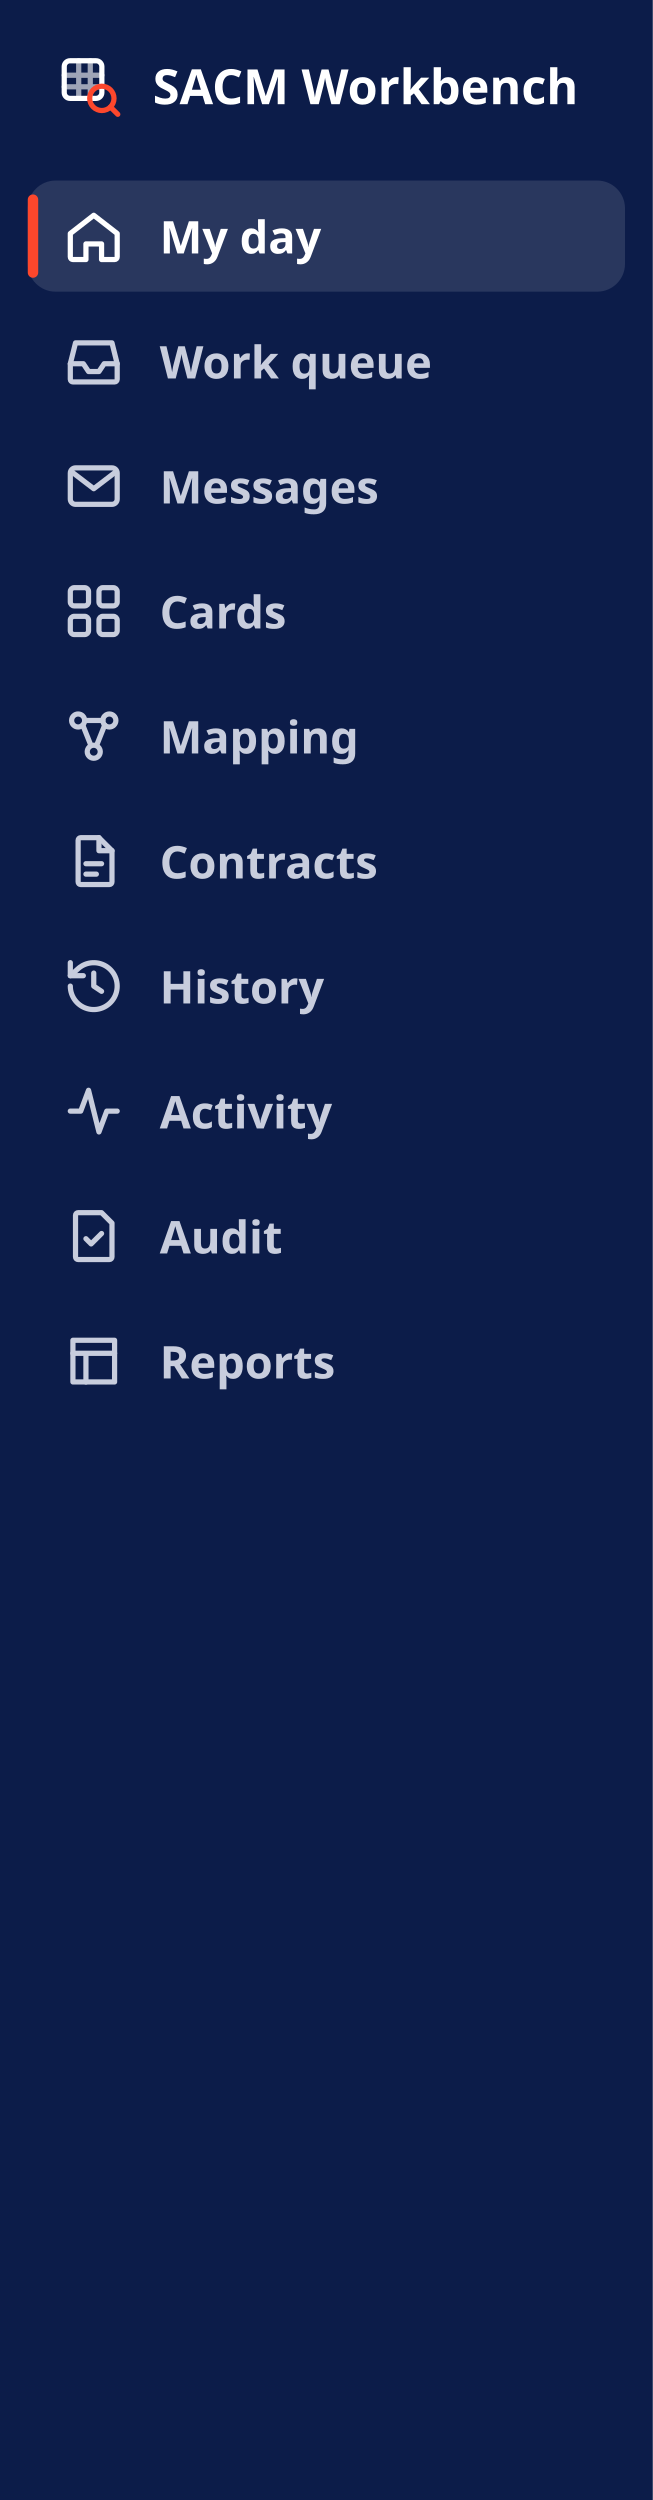
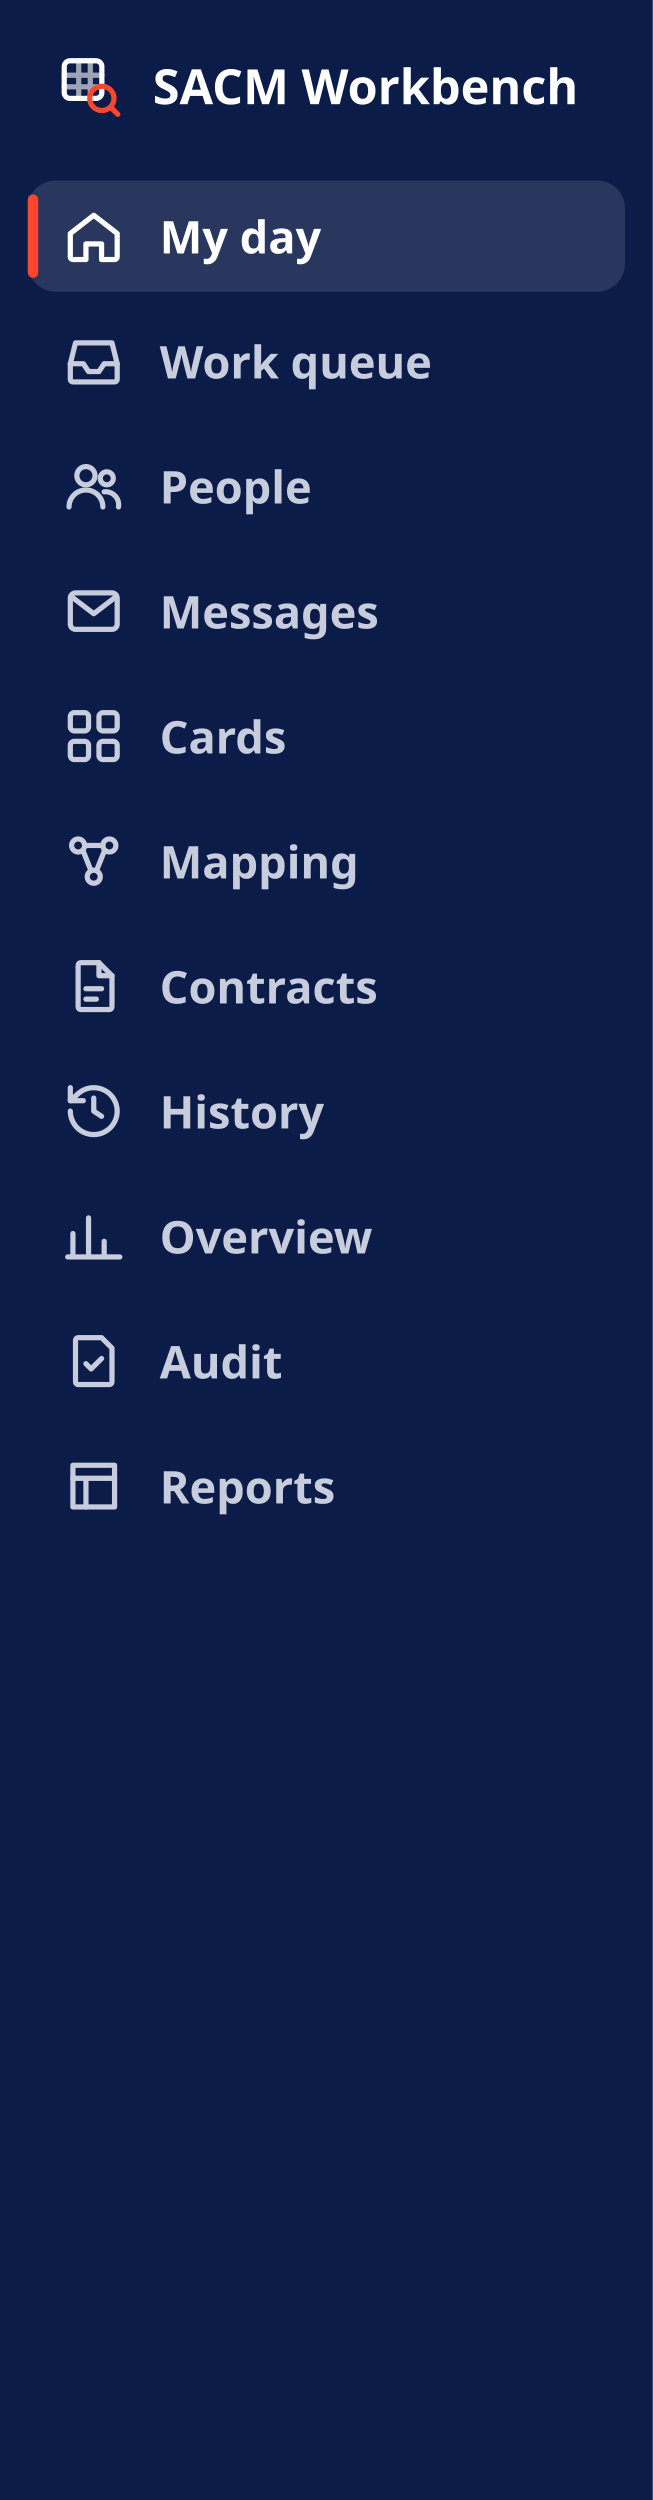
<svg xmlns="http://www.w3.org/2000/svg" width="188" height="720" viewBox="0 0 188 720">
  <rect width="188" height="720" fill="#0c1c49" />
  <g transform="translate(16 15) scale(0.8333)" fill="none" stroke="#ffffff" stroke-width="1.8" stroke-linecap="round" stroke-linejoin="round">
    <rect x="3" y="3" width="13" height="13" rx="2" />
    <path d="M3 8h13M3 12h13M8 3v13M12 3v13" opacity=".6" />
    <circle cx="16" cy="16" r="4.2" stroke="#fd472c" />
    <path d="M19 19l2.5 2.5" stroke="#fd472c" />
  </g>
  <text x="44" y="30" font-family="Segoe UI, sans-serif" font-size="14" font-weight="700" fill="#ffffff">SACM Workbench</text>
  <rect x="8" y="52" width="172" height="32" rx="8" fill="#ffffff" fill-opacity="0.12" />
  <rect x="8" y="56" width="3" height="24" rx="1.5" fill="#fd472c" />
  <g transform="translate(18 59) scale(0.75)" fill="none" stroke="#ffffff" stroke-width="2" stroke-linecap="round" stroke-linejoin="round">
    <path d="M3 11l9-7 9 7v9a1 1 0 0 1-1 1h-5v-6H9v6H4a1 1 0 0 1-1-1z" />
  </g>
  <text x="46" y="73" font-family="Segoe UI, sans-serif" font-size="13" font-weight="600" fill="#ffffff">My day</text>
  <g transform="translate(18 95) scale(0.75)" fill="none" stroke="#e6e9f4" stroke-width="2" stroke-linecap="round" stroke-linejoin="round" opacity="0.86">
    <path d="M3 13h5l2 3h4l2-3h5" />
    <path d="M5 5h14l2 8v6a1 1 0 0 1-1 1H4a1 1 0 0 1-1-1v-6z" />
  </g>
  <text x="46" y="109" font-family="Segoe UI, sans-serif" font-size="13" font-weight="600" fill="#e6e9f4" opacity="0.86">Work queue</text>
  <g transform="translate(18 131) scale(0.75)" fill="none" stroke="#e6e9f4" stroke-width="2" stroke-linecap="round" stroke-linejoin="round" opacity="0.86">
+     <circle cx="9" cy="8" r="3.5" />
+     <path d="M2.5 20a6.5 6.5 0 0 1 13 0" />
+     <circle cx="17" cy="9" r="2.5" />
+     <path d="M16 14.2a5 5 0 0 1 5.5 5.8" />
+   </g>
+   <text x="46" y="145" font-family="Segoe UI, sans-serif" font-size="13" font-weight="600" fill="#e6e9f4" opacity="0.86">People</text>
+   <g transform="translate(18 167) scale(0.75)" fill="none" stroke="#e6e9f4" stroke-width="2" stroke-linecap="round" stroke-linejoin="round" opacity="0.86">
    <rect x="3" y="5" width="18" height="14" rx="2" />
    <path d="M3.5 6.5L12 13l8.5-6.5" />
  </g>
-   <text x="46" y="145" font-family="Segoe UI, sans-serif" font-size="13" font-weight="600" fill="#e6e9f4" opacity="0.86">Messages</text>
-   <g transform="translate(18 167) scale(0.75)" fill="none" stroke="#e6e9f4" stroke-width="2" stroke-linecap="round" stroke-linejoin="round" opacity="0.86">
+   <text x="46" y="181" font-family="Segoe UI, sans-serif" font-size="13" font-weight="600" fill="#e6e9f4" opacity="0.86">Messages</text>
+   <g transform="translate(18 203) scale(0.75)" fill="none" stroke="#e6e9f4" stroke-width="2" stroke-linecap="round" stroke-linejoin="round" opacity="0.86">
    <rect x="3" y="3" width="7" height="7" rx="1.5" />
    <rect x="14" y="3" width="7" height="7" rx="1.5" />
    <rect x="3" y="14" width="7" height="7" rx="1.5" />
    <rect x="14" y="14" width="7" height="7" rx="1.5" />
  </g>
-   <text x="46" y="181" font-family="Segoe UI, sans-serif" font-size="13" font-weight="600" fill="#e6e9f4" opacity="0.86">Cards</text>
-   <g transform="translate(18 203) scale(0.75)" fill="none" stroke="#e6e9f4" stroke-width="2" stroke-linecap="round" stroke-linejoin="round" opacity="0.86">
+   <text x="46" y="217" font-family="Segoe UI, sans-serif" font-size="13" font-weight="600" fill="#e6e9f4" opacity="0.86">Cards</text>
+   <g transform="translate(18 239) scale(0.75)" fill="none" stroke="#e6e9f4" stroke-width="2" stroke-linecap="round" stroke-linejoin="round" opacity="0.86">
    <circle cx="6" cy="6" r="2.5" />
    <circle cx="18" cy="6" r="2.5" />
    <circle cx="12" cy="18" r="2.5" />
    <path d="M7.8 7.8l3 7.5M16.2 7.8l-3 7.5M8.5 6h7" />
  </g>
-   <text x="46" y="217" font-family="Segoe UI, sans-serif" font-size="13" font-weight="600" fill="#e6e9f4" opacity="0.86">Mapping</text>
-   <g transform="translate(18 239) scale(0.75)" fill="none" stroke="#e6e9f4" stroke-width="2" stroke-linecap="round" stroke-linejoin="round" opacity="0.86">
+   <text x="46" y="253" font-family="Segoe UI, sans-serif" font-size="13" font-weight="600" fill="#e6e9f4" opacity="0.86">Mapping</text>
+   <g transform="translate(18 275) scale(0.75)" fill="none" stroke="#e6e9f4" stroke-width="2" stroke-linecap="round" stroke-linejoin="round" opacity="0.86">
    <path d="M7 3h7l5 5v12a1 1 0 0 1-1 1H7a1 1 0 0 1-1-1V4a1 1 0 0 1 1-1z" />
    <path d="M14 3v5h5M9 13h6M9 17h4" />
  </g>
-   <text x="46" y="253" font-family="Segoe UI, sans-serif" font-size="13" font-weight="600" fill="#e6e9f4" opacity="0.86">Contracts</text>
-   <g transform="translate(18 275) scale(0.75)" fill="none" stroke="#e6e9f4" stroke-width="2" stroke-linecap="round" stroke-linejoin="round" opacity="0.86">
+   <text x="46" y="289" font-family="Segoe UI, sans-serif" font-size="13" font-weight="600" fill="#e6e9f4" opacity="0.86">Contracts</text>
+   <g transform="translate(18 311) scale(0.75)" fill="none" stroke="#e6e9f4" stroke-width="2" stroke-linecap="round" stroke-linejoin="round" opacity="0.86">
    <path d="M3 12a9 9 0 1 0 3-6.7L3 8" />
    <path d="M3 3v5h5" />
    <path d="M12 7v5l3 2" />
  </g>
-   <text x="46" y="289" font-family="Segoe UI, sans-serif" font-size="13" font-weight="600" fill="#e6e9f4" opacity="0.86">History</text>
-   <g transform="translate(18 311) scale(0.75)" fill="none" stroke="#e6e9f4" stroke-width="2" stroke-linecap="round" stroke-linejoin="round" opacity="0.86">
-     <path d="M3 12h4l3-8 4 16 3-8h4" />
+   <text x="46" y="325" font-family="Segoe UI, sans-serif" font-size="13" font-weight="600" fill="#e6e9f4" opacity="0.86">History</text>
+   <g transform="translate(18 347) scale(0.75)" fill="none" stroke="#e6e9f4" stroke-width="2" stroke-linecap="round" stroke-linejoin="round" opacity="0.86">
+     <path d="M4 20V11M10 20V5M16 20v-6M2 20h20" />
  </g>
-   <text x="46" y="325" font-family="Segoe UI, sans-serif" font-size="13" font-weight="600" fill="#e6e9f4" opacity="0.86">Activity</text>
-   <g transform="translate(18 347) scale(0.75)" fill="none" stroke="#e6e9f4" stroke-width="2" stroke-linecap="round" stroke-linejoin="round" opacity="0.86">
+   <text x="46" y="361" font-family="Segoe UI, sans-serif" font-size="13" font-weight="600" fill="#e6e9f4" opacity="0.86">Overview</text>
+   <g transform="translate(18 383) scale(0.75)" fill="none" stroke="#e6e9f4" stroke-width="2" stroke-linecap="round" stroke-linejoin="round" opacity="0.86">
    <path d="M9 3h6l4 4v13a1 1 0 0 1-1 1H6a1 1 0 0 1-1-1V4a1 1 0 0 1 1-1z" />
    <path d="M9 13l2 2 4-4" />
  </g>
-   <text x="46" y="361" font-family="Segoe UI, sans-serif" font-size="13" font-weight="600" fill="#e6e9f4" opacity="0.86">Audit</text>
-   <g transform="translate(18 383) scale(0.75)" fill="none" stroke="#e6e9f4" stroke-width="2" stroke-linecap="round" stroke-linejoin="round" opacity="0.86">
+   <text x="46" y="397" font-family="Segoe UI, sans-serif" font-size="13" font-weight="600" fill="#e6e9f4" opacity="0.86">Audit</text>
+   <g transform="translate(18 419) scale(0.75)" fill="none" stroke="#e6e9f4" stroke-width="2" stroke-linecap="round" stroke-linejoin="round" opacity="0.86">
    <path d="M4 4h16v16H4z" />
    <path d="M4 9h16M9 9v11" />
  </g>
-   <text x="46" y="397" font-family="Segoe UI, sans-serif" font-size="13" font-weight="600" fill="#e6e9f4" opacity="0.86">Reports</text>
+   <text x="46" y="433" font-family="Segoe UI, sans-serif" font-size="13" font-weight="600" fill="#e6e9f4" opacity="0.86">Reports</text>
</svg>
